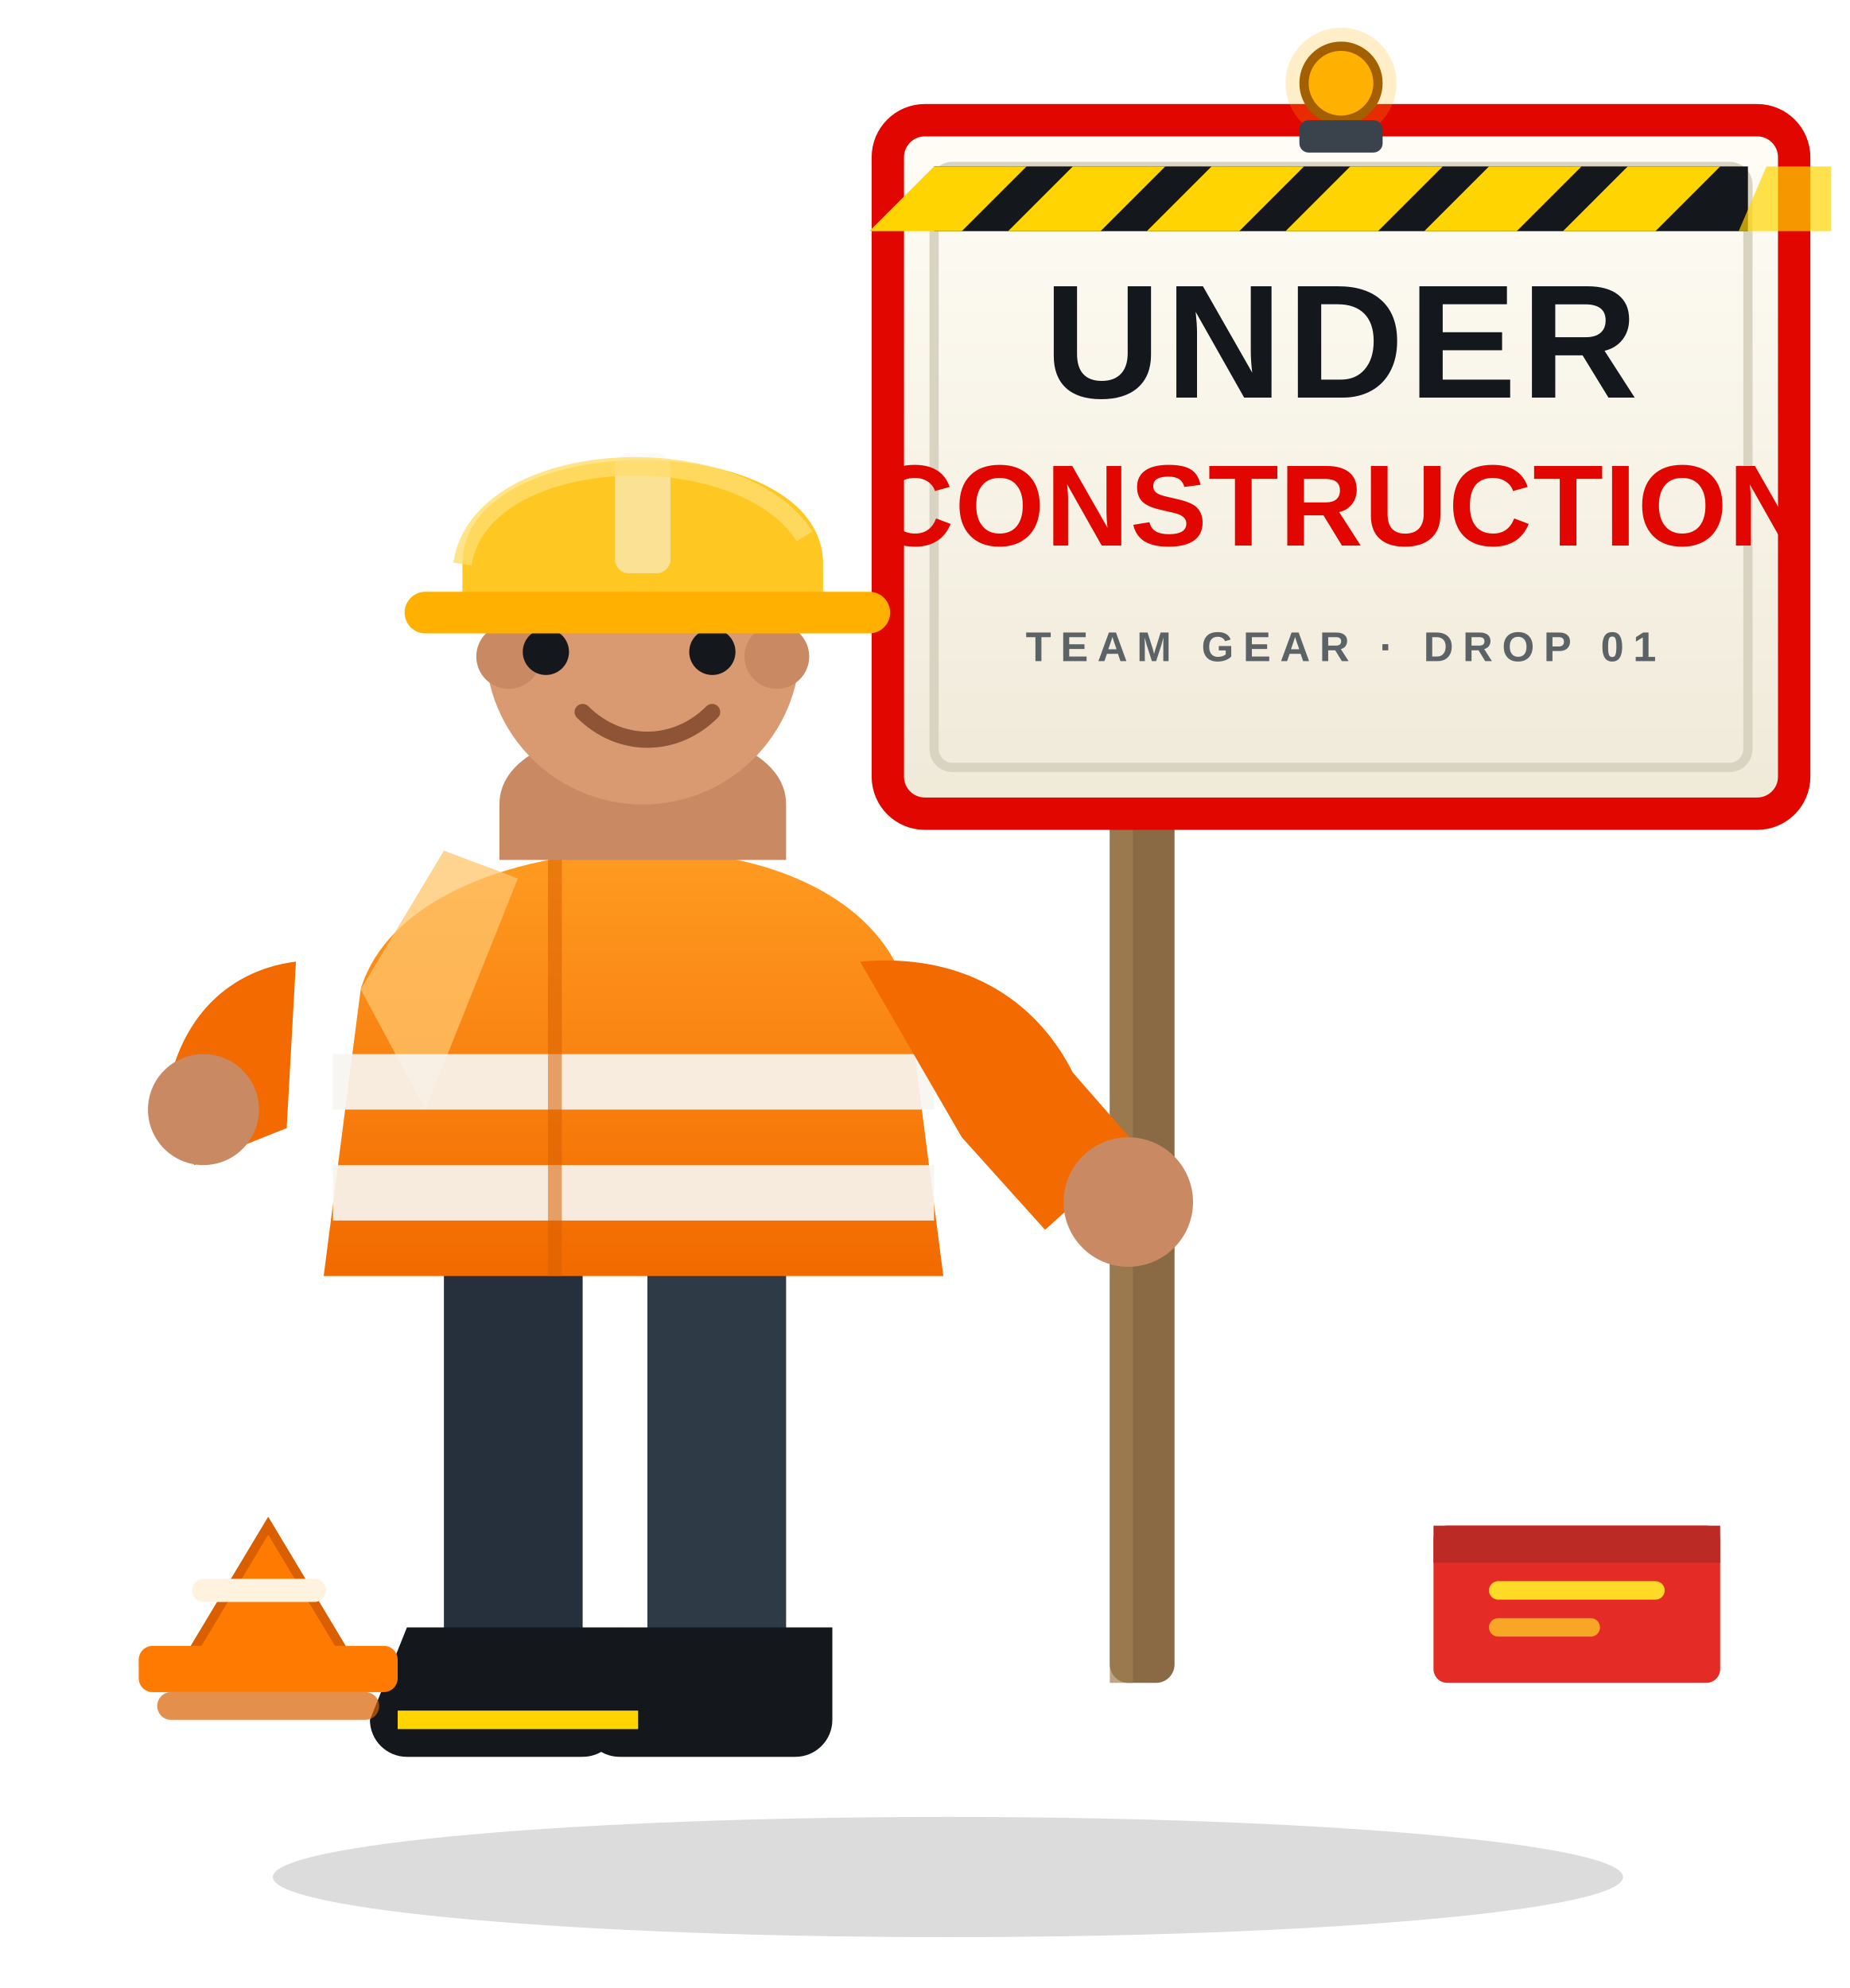
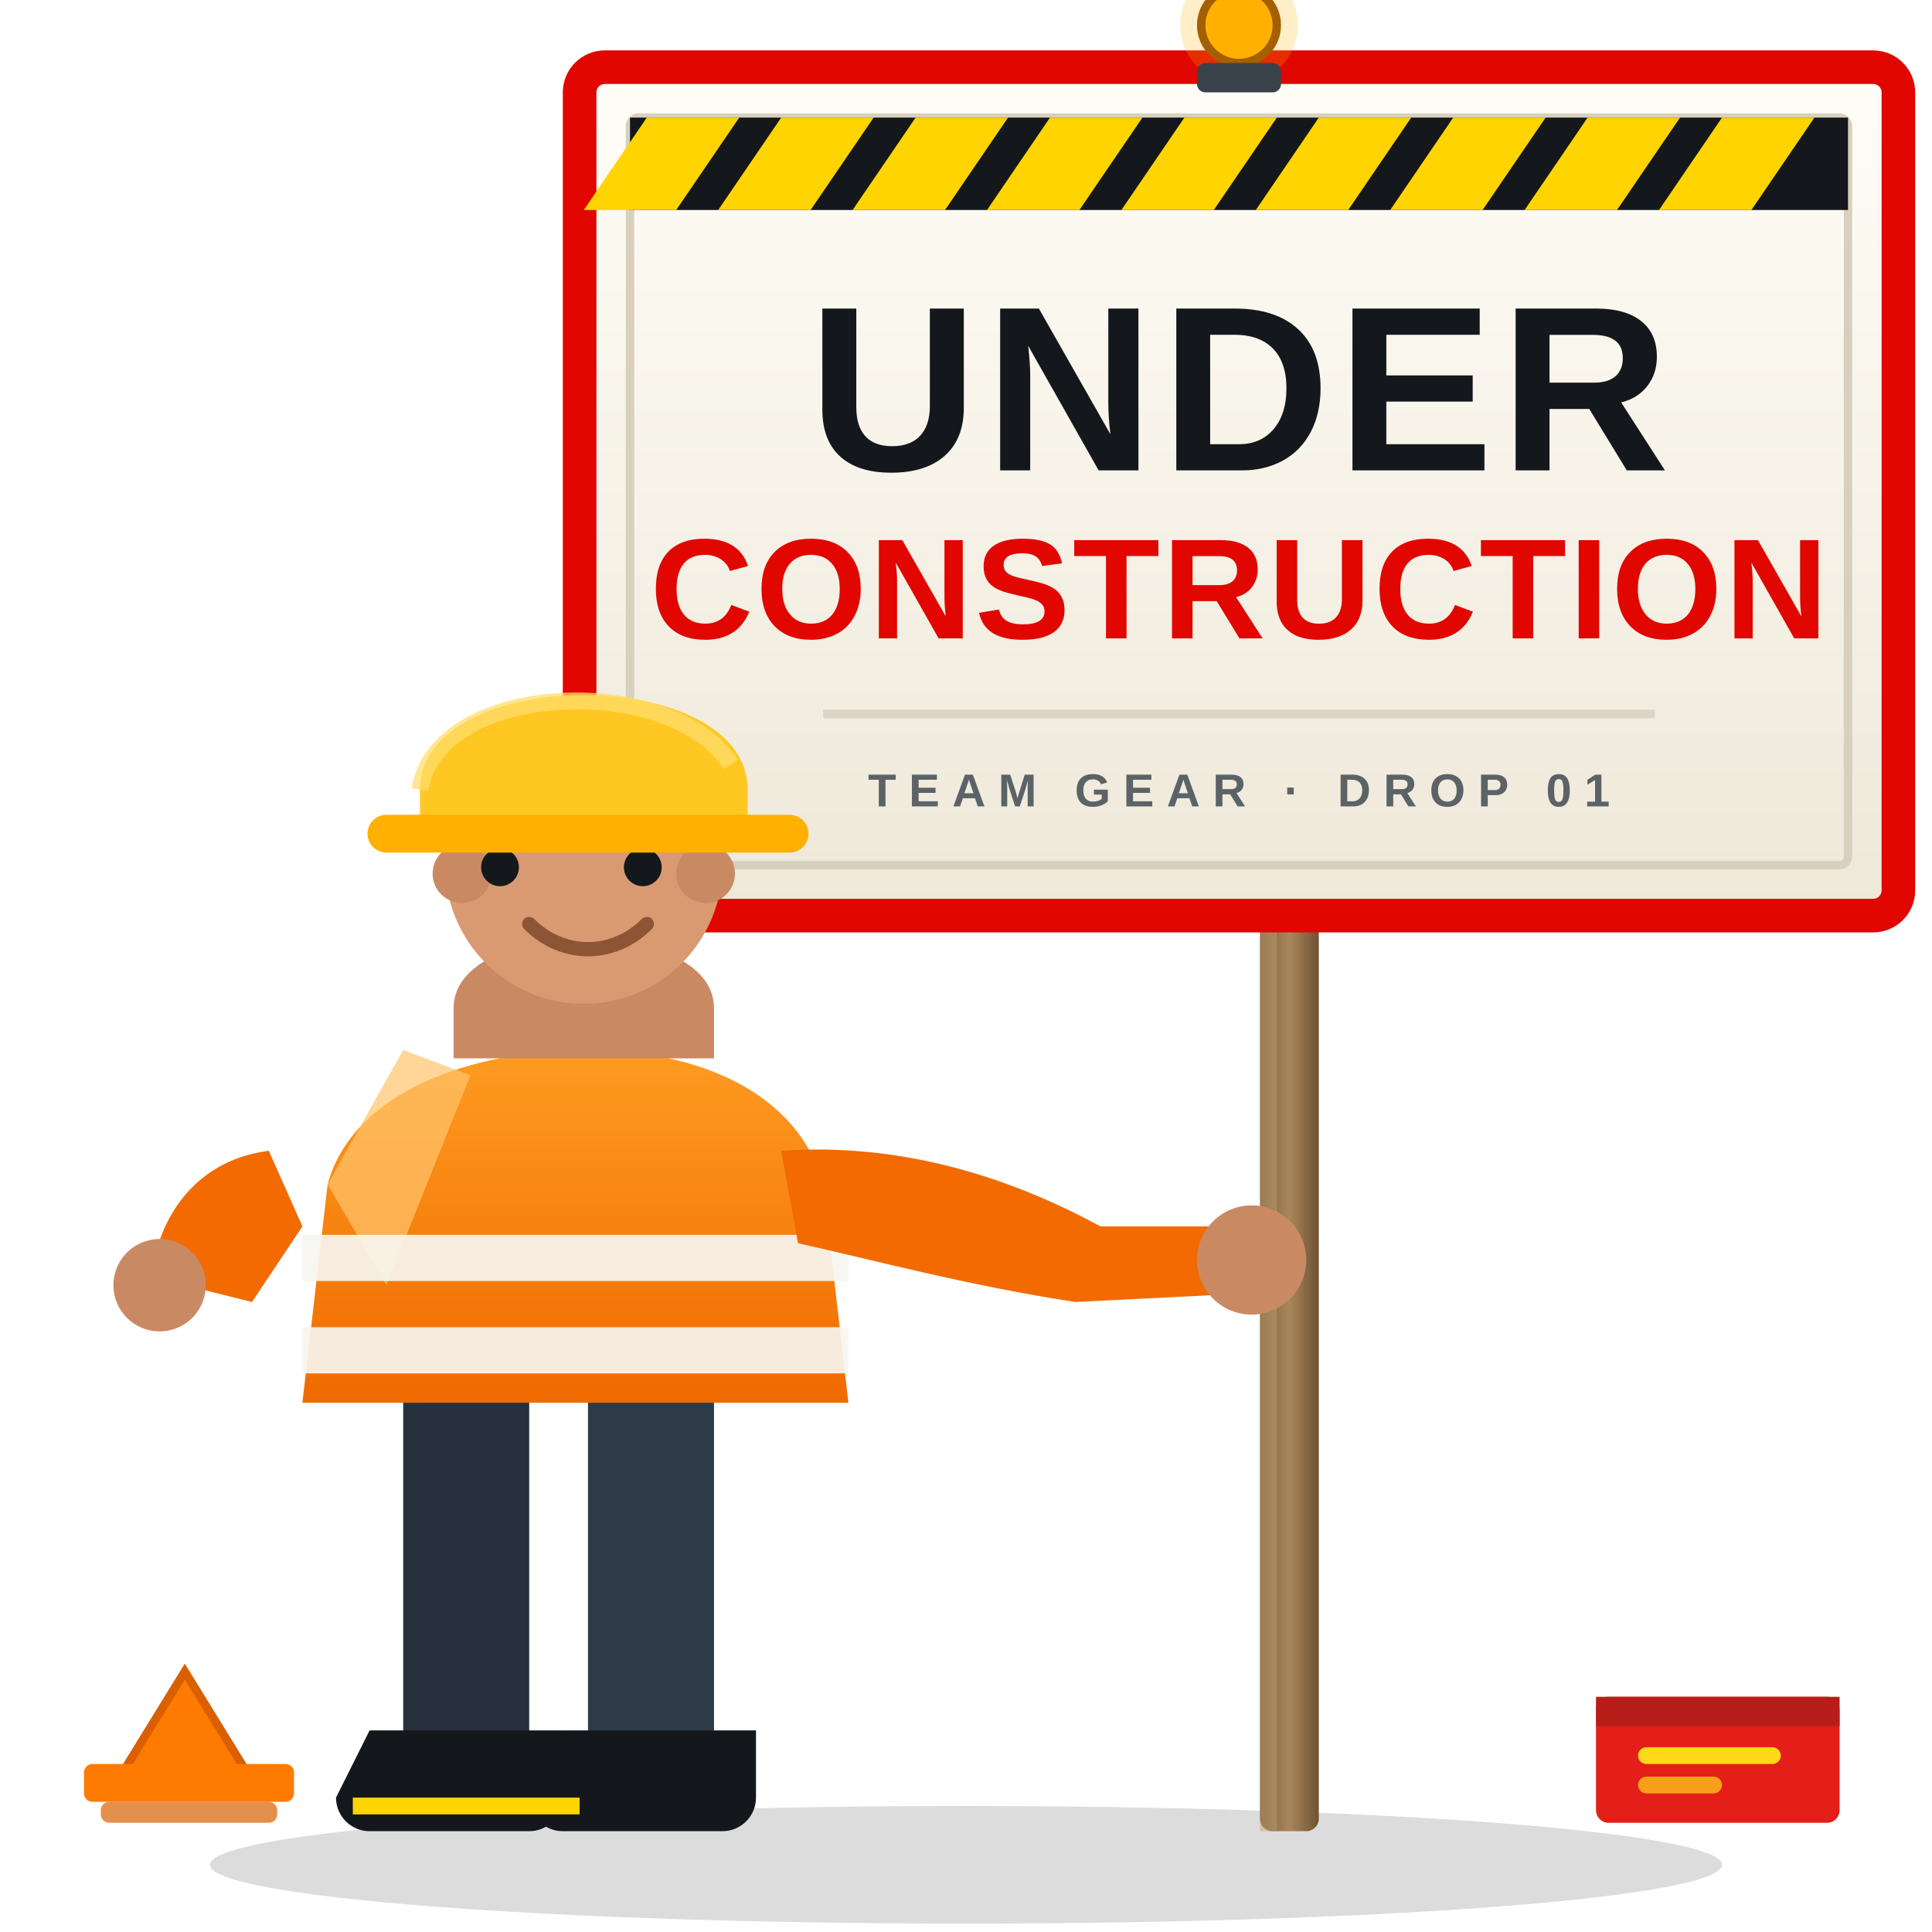
- <svg xmlns="http://www.w3.org/2000/svg" viewBox="0 0 400 430" role="img" aria-labelledby="workerTitle">
+ <svg xmlns="http://www.w3.org/2000/svg" viewBox="0 0 460 460" role="img" aria-labelledby="workerTitle workerDesc">
  <defs>
    <linearGradient id="vest" x1="0" y1="0" x2="0" y2="1">
      <stop offset="0" stop-color="#ff9b21" />
-       <stop offset="1" stop-color="#f26a00" />
+       <stop offset="1" stop-color="#ef6a00" />
    </linearGradient>
    <linearGradient id="board" x1="0" y1="0" x2="0" y2="1">
-       <stop offset="0" stop-color="#fffdf6" />
-       <stop offset="1" stop-color="#efe9d8" />
+       <stop offset="0" stop-color="#fffdf7" />
+       <stop offset="1" stop-color="#eee8d9" />
+     </linearGradient>
+     <linearGradient id="post" x1="0" y1="0" x2="1" y2="0">
+       <stop offset="0" stop-color="#7c5f3c" />
+       <stop offset=".5" stop-color="#a9875b" />
+       <stop offset="1" stop-color="#6d5233" />
    </linearGradient>
    <style>
-       @keyframes workerBob { 0%, 100% { transform: translateY(0) rotate(0deg); } 50% { transform: translateY(-6px) rotate(-1.2deg); } }
-       @keyframes beacon { 0%, 100% { opacity: 1; } 50% { opacity: .18; } }
-       @keyframes signWobble { 0%, 100% { transform: rotate(-2deg); } 50% { transform: rotate(-.4deg); } }
-       .worker-bob { transform-box: fill-box; transform-origin: bottom center; animation: workerBob 3.6s ease-in-out infinite; }
-       .worker-beacon { animation: beacon 1.1s steps(1, end) infinite; }
-       .worker-sign { transform-box: fill-box; transform-origin: bottom left; animation: signWobble 5s ease-in-out infinite; }
-       @media (prefers-reduced-motion: reduce) { .worker-bob, .worker-beacon, .worker-sign { animation: none; } }
+       @keyframes workerBob { 0%, 100% { transform: translateY(0); } 50% { transform: translateY(-5px); } }
+       @keyframes beacon { 0%, 100% { opacity: 1; } 50% { opacity: .15; } }
+       .worker-bob { transform-box: fill-box; transform-origin: bottom center; animation: workerBob 4s ease-in-out infinite; }
+       .worker-beacon { animation: beacon 1.2s steps(1, end) infinite; }
+       @media (prefers-reduced-motion: reduce) { .worker-bob, .worker-beacon { animation: none; } }
    </style>
  </defs>
-   <ellipse cx="205" cy="406" rx="146" ry="13" fill="#000" opacity=".14" />
-   <g class="worker-sign">
-     <rect x="240" y="152" width="14" height="212" rx="4" fill="#8a6a44" />
-     <rect x="240" y="152" width="5" height="212" fill="#a37f52" opacity=".7" />
-     <rect x="192" y="26" width="196" height="150" rx="8" fill="url(#board)" stroke="#e10600" stroke-width="7" />
-     <rect x="202" y="36" width="176" height="130" rx="4" fill="none" stroke="#d9d3c2" stroke-width="2" />
-     <rect x="202" y="36" width="176" height="14" fill="#14181c" />
+   <ellipse cx="230" cy="444" rx="180" ry="14" fill="#000" opacity=".14" />
+   <g>
+     <rect x="300" y="188" width="14" height="248" rx="3" fill="url(#post)" />
+     <rect x="300" y="188" width="4" height="248" fill="#c2a173" opacity=".45" />
+     <rect x="138" y="16" width="314" height="202" rx="6" fill="url(#board)" stroke="#e10600" stroke-width="8" />
+     <rect x="150" y="28" width="290" height="178" rx="2" fill="none" stroke="#d7d0bf" stroke-width="2" />
+     <rect x="150" y="28" width="290" height="22" fill="#14181c" />
    <g fill="#ffd400">
-       <path d="M202 36 h20 l-14 14 h-20 z" />
-       <path d="M232 36 h20 l-14 14 h-20 z" />
-       <path d="M262 36 h20 l-14 14 h-20 z" />
-       <path d="M292 36 h20 l-14 14 h-20 z" />
-       <path d="M322 36 h20 l-14 14 h-20 z" />
-       <path d="M352 36 h20 l-14 14 h-20 z" />
-       <path d="M382 36 h14 v14 h-20 z" opacity=".7" />
+       <path d="M154 28 h22 l-15 22 h-22 z" />
+       <path d="M186 28 h22 l-15 22 h-22 z" />
+       <path d="M218 28 h22 l-15 22 h-22 z" />
+       <path d="M250 28 h22 l-15 22 h-22 z" />
+       <path d="M282 28 h22 l-15 22 h-22 z" />
+       <path d="M314 28 h22 l-15 22 h-22 z" />
+       <path d="M346 28 h22 l-15 22 h-22 z" />
+       <path d="M378 28 h22 l-15 22 h-22 z" />
+       <path d="M410 28 h22 l-15 22 h-22 z" />
    </g>
-     <text x="290" y="86" text-anchor="middle" font-family="'Barlow Condensed', 'Arial Narrow', Arial, sans-serif" font-size="35" font-weight="900" fill="#14181c" letter-spacing="1">UNDER</text>
-     <text x="290" y="118" text-anchor="middle" font-family="'Barlow Condensed', 'Arial Narrow', Arial, sans-serif" font-size="25" font-weight="900" fill="#e10600" letter-spacing=".2">CONSTRUCTION</text>
-     <text x="290" y="143" text-anchor="middle" font-family="'Titillium Web', Arial, sans-serif" font-size="9" font-weight="700" fill="#5b6367" letter-spacing="2">TEAM GEAR · DROP 01</text>
-     <g transform="translate(290 18)">
-       <circle r="12" fill="#ffb000" opacity=".22" />
+     <text x="295" y="112" text-anchor="middle" font-family="'Barlow Condensed', 'Arial Narrow', Arial, sans-serif" font-size="56" font-weight="900" letter-spacing="1.5" fill="#14181c">UNDER</text>
+     <text x="295" y="152" text-anchor="middle" font-family="'Barlow Condensed', 'Arial Narrow', Arial, sans-serif" font-size="34" font-weight="900" letter-spacing=".6" fill="#e10600">CONSTRUCTION</text>
+     <path d="M196 170 h198" stroke="#ddd5c4" stroke-width="2" />
+     <text x="295" y="192" text-anchor="middle" font-family="'Titillium Web', Arial, sans-serif" font-size="11" font-weight="700" letter-spacing="3" fill="#5b6367">TEAM GEAR · DROP 01</text>
+     <g transform="translate(295 6)">
+       <circle r="14" fill="#ffb000" opacity=".22" />
      <g class="worker-beacon">
-         <circle r="8" fill="#ffb000" stroke="#a35f00" stroke-width="2" />
+         <circle r="9" fill="#ffb000" stroke="#a35f00" stroke-width="2" />
      </g>
-       <rect x="-9" y="8" width="18" height="7" rx="2" fill="#3a434b" />
+       <rect x="-10" y="9" width="20" height="7" rx="2" fill="#3a434b" />
    </g>
  </g>
  <g class="worker-bob">
-     <path d="M96 268 h30 v94 h-30 z" fill="#26303c" />
-     <path d="M140 268 h30 v94 h-30 z" fill="#2f3a47" />
-     <path d="M88 352 h46 v20 a8 8 0 0 1 -8 8 h-38 a8 8 0 0 1 -8 -8 z" fill="#14181c" />
-     <path d="M134 352 h46 v20 a8 8 0 0 1 -8 8 h-38 a8 8 0 0 1 -8 -8 z" fill="#14181c" />
-     <path d="M86 372 h52" stroke="#ffd400" stroke-width="4" />
-     <path d="M78 214 C84 194 112 184 140 184 C166 184 190 194 196 214 L204 276 L70 276 Z" fill="url(#vest)" />
-     <path d="M78 214 L96 184 L112 190 L92 240 Z" fill="#ffc46b" opacity=".75" />
-     <rect x="72" y="228" width="130" height="12" fill="#f7f5f0" opacity=".92" />
-     <rect x="72" y="252" width="130" height="12" fill="#f7f5f0" opacity=".92" />
-     <path d="M120 184 L120 276" stroke="#d95f00" stroke-width="3" opacity=".55" />
-     <path d="M186 208 C208 206 224 216 232 232 L246 248 L226 266 L208 246" fill="#f26a00" />
-     <path d="M64 208 C48 210 38 222 36 238 L42 252 L62 244" fill="#f26a00" />
-     <circle cx="244" cy="260" r="14" fill="#c98a63" />
-     <circle cx="44" cy="240" r="12" fill="#c98a63" />
-     <path d="M108 174 C108 152 170 152 170 174 L170 186 L108 186 Z" fill="#c98a63" />
-     <circle cx="139" cy="140" r="34" fill="#d99a72" />
-     <circle cx="110" cy="142" r="7" fill="#c98a63" />
-     <circle cx="168" cy="142" r="7" fill="#c98a63" />
-     <path d="M118 136 a5 5 0 1 0 .1 0 z M154 136 a5 5 0 1 0 .1 0 z" fill="#14181c" />
-     <path d="M126 154 C134 162 146 162 154 154" fill="none" stroke="#8d5535" stroke-width="3.5" stroke-linecap="round" />
-     <path d="M124 124 c8 -5 20 -5 28 0" fill="none" stroke="#8d5535" stroke-width="3" stroke-linecap="round" opacity=".6" />
-     <path d="M100 122 C100 92 178 92 178 122 L178 130 L100 130 Z" fill="#ffc722" />
-     <path d="M92 128 h96 a4 4 0 0 1 0 9 h-96 a4 4 0 0 1 0 -9 z" fill="#ffb000" />
-     <rect x="133" y="98" width="12" height="26" rx="3" fill="#f7f5f0" opacity=".55" />
-     <path d="M100 122 C104 96 160 94 174 116" fill="none" stroke="#ffdd6b" stroke-width="4" opacity=".8" />
+     <path d="M96 330 h30 v93 h-30 z" fill="#26303c" />
+     <path d="M140 330 h30 v93 h-30 z" fill="#2f3a47" />
+     <path d="M88 412 h46 v16 a8 8 0 0 1 -8 8 h-38 a8 8 0 0 1 -8 -8 z" fill="#14181c" />
+     <path d="M134 412 h46 v16 a8 8 0 0 1 -8 8 h-38 a8 8 0 0 1 -8 -8 z" fill="#14181c" />
+     <path d="M84 430 h54" stroke="#ffd400" stroke-width="4" />
+     <path d="M78 282 C84 260 112 250 140 250 C166 250 190 260 196 282 L202 334 L72 334 Z" fill="url(#vest)" />
+     <path d="M78 282 L96 250 L112 256 L92 306 Z" fill="#ffc46b" opacity=".7" />
+     <rect x="72" y="294" width="130" height="11" fill="#f7f5f0" opacity=".92" />
+     <rect x="72" y="316" width="130" height="11" fill="#f7f5f0" opacity=".92" />
+     <path d="M186 274 C214 272 240 280 262 292 L296 292 L296 308 L256 310 C230 306 208 300 190 296 Z" fill="#f26a00" />
+     <circle cx="298" cy="300" r="13" fill="#c98a63" />
+     <path d="M64 274 C48 276 38 288 36 304 L60 310 L72 292 Z" fill="#f26a00" />
+     <circle cx="38" cy="306" r="11" fill="#c98a63" />
+     <path d="M108 240 C108 218 170 218 170 240 L170 252 L108 252 Z" fill="#c98a63" />
+     <circle cx="139" cy="206" r="33" fill="#d99a72" />
+     <circle cx="110" cy="208" r="7" fill="#c98a63" />
+     <circle cx="168" cy="208" r="7" fill="#c98a63" />
+     <path d="M119 202 a4.5 4.5 0 1 0 .1 0 z M153 202 a4.5 4.5 0 1 0 .1 0 z" fill="#14181c" />
+     <path d="M126 220 C134 228 146 228 154 220" fill="none" stroke="#8d5535" stroke-width="3.4" stroke-linecap="round" />
+     <path d="M124 190 c8 -5 20 -5 28 0" fill="none" stroke="#8d5535" stroke-width="3" stroke-linecap="round" opacity=".55" />
+     <path d="M100 188 C100 158 178 158 178 188 L178 196 L100 196 Z" fill="#ffc722" />
+     <path d="M92 194 h96 a4 4 0 0 1 0 9 h-96 a4 4 0 0 1 0 -9 z" fill="#ffb000" />
+     <path d="M100 188 C104 162 160 160 174 182" fill="none" stroke="#ffdd6b" stroke-width="4" opacity=".75" />
  </g>
  <g>
-     <path d="M40 360 L58 330 L76 360 Z" fill="#ff7a00" stroke="#d95f00" stroke-width="2" />
-     <rect x="30" y="356" width="56" height="10" rx="3" fill="#ff7a00" />
-     <rect x="34" y="366" width="48" height="6" rx="3" fill="#d95f00" opacity=".7" />
-     <path d="M44 344 h24" stroke="#fff3e0" stroke-width="5" stroke-linecap="round" />
+     <path d="M28 424 L44 398 L60 424 Z" fill="#ff7a00" stroke="#d95f00" stroke-width="2" />
+     <rect x="20" y="420" width="50" height="9" rx="2" fill="#ff7a00" />
+     <rect x="24" y="429" width="42" height="5" rx="2" fill="#d95f00" opacity=".7" />
  </g>
-   <g opacity=".85">
-     <rect x="310" y="330" width="62" height="34" rx="3" fill="#e10600" />
-     <rect x="310" y="330" width="62" height="8" fill="#b00500" />
-     <rect x="322" y="342" width="38" height="4" rx="2" fill="#ffd400" />
-     <rect x="322" y="350" width="24" height="4" rx="2" fill="#ffd400" opacity=".7" />
+   <g opacity=".9">
+     <rect x="380" y="404" width="58" height="30" rx="3" fill="#e10600" />
+     <rect x="380" y="404" width="58" height="7" fill="#b00500" />
+     <rect x="390" y="416" width="34" height="4" rx="2" fill="#ffd400" />
+     <rect x="390" y="423" width="20" height="4" rx="2" fill="#ffd400" opacity=".7" />
  </g>
</svg>
